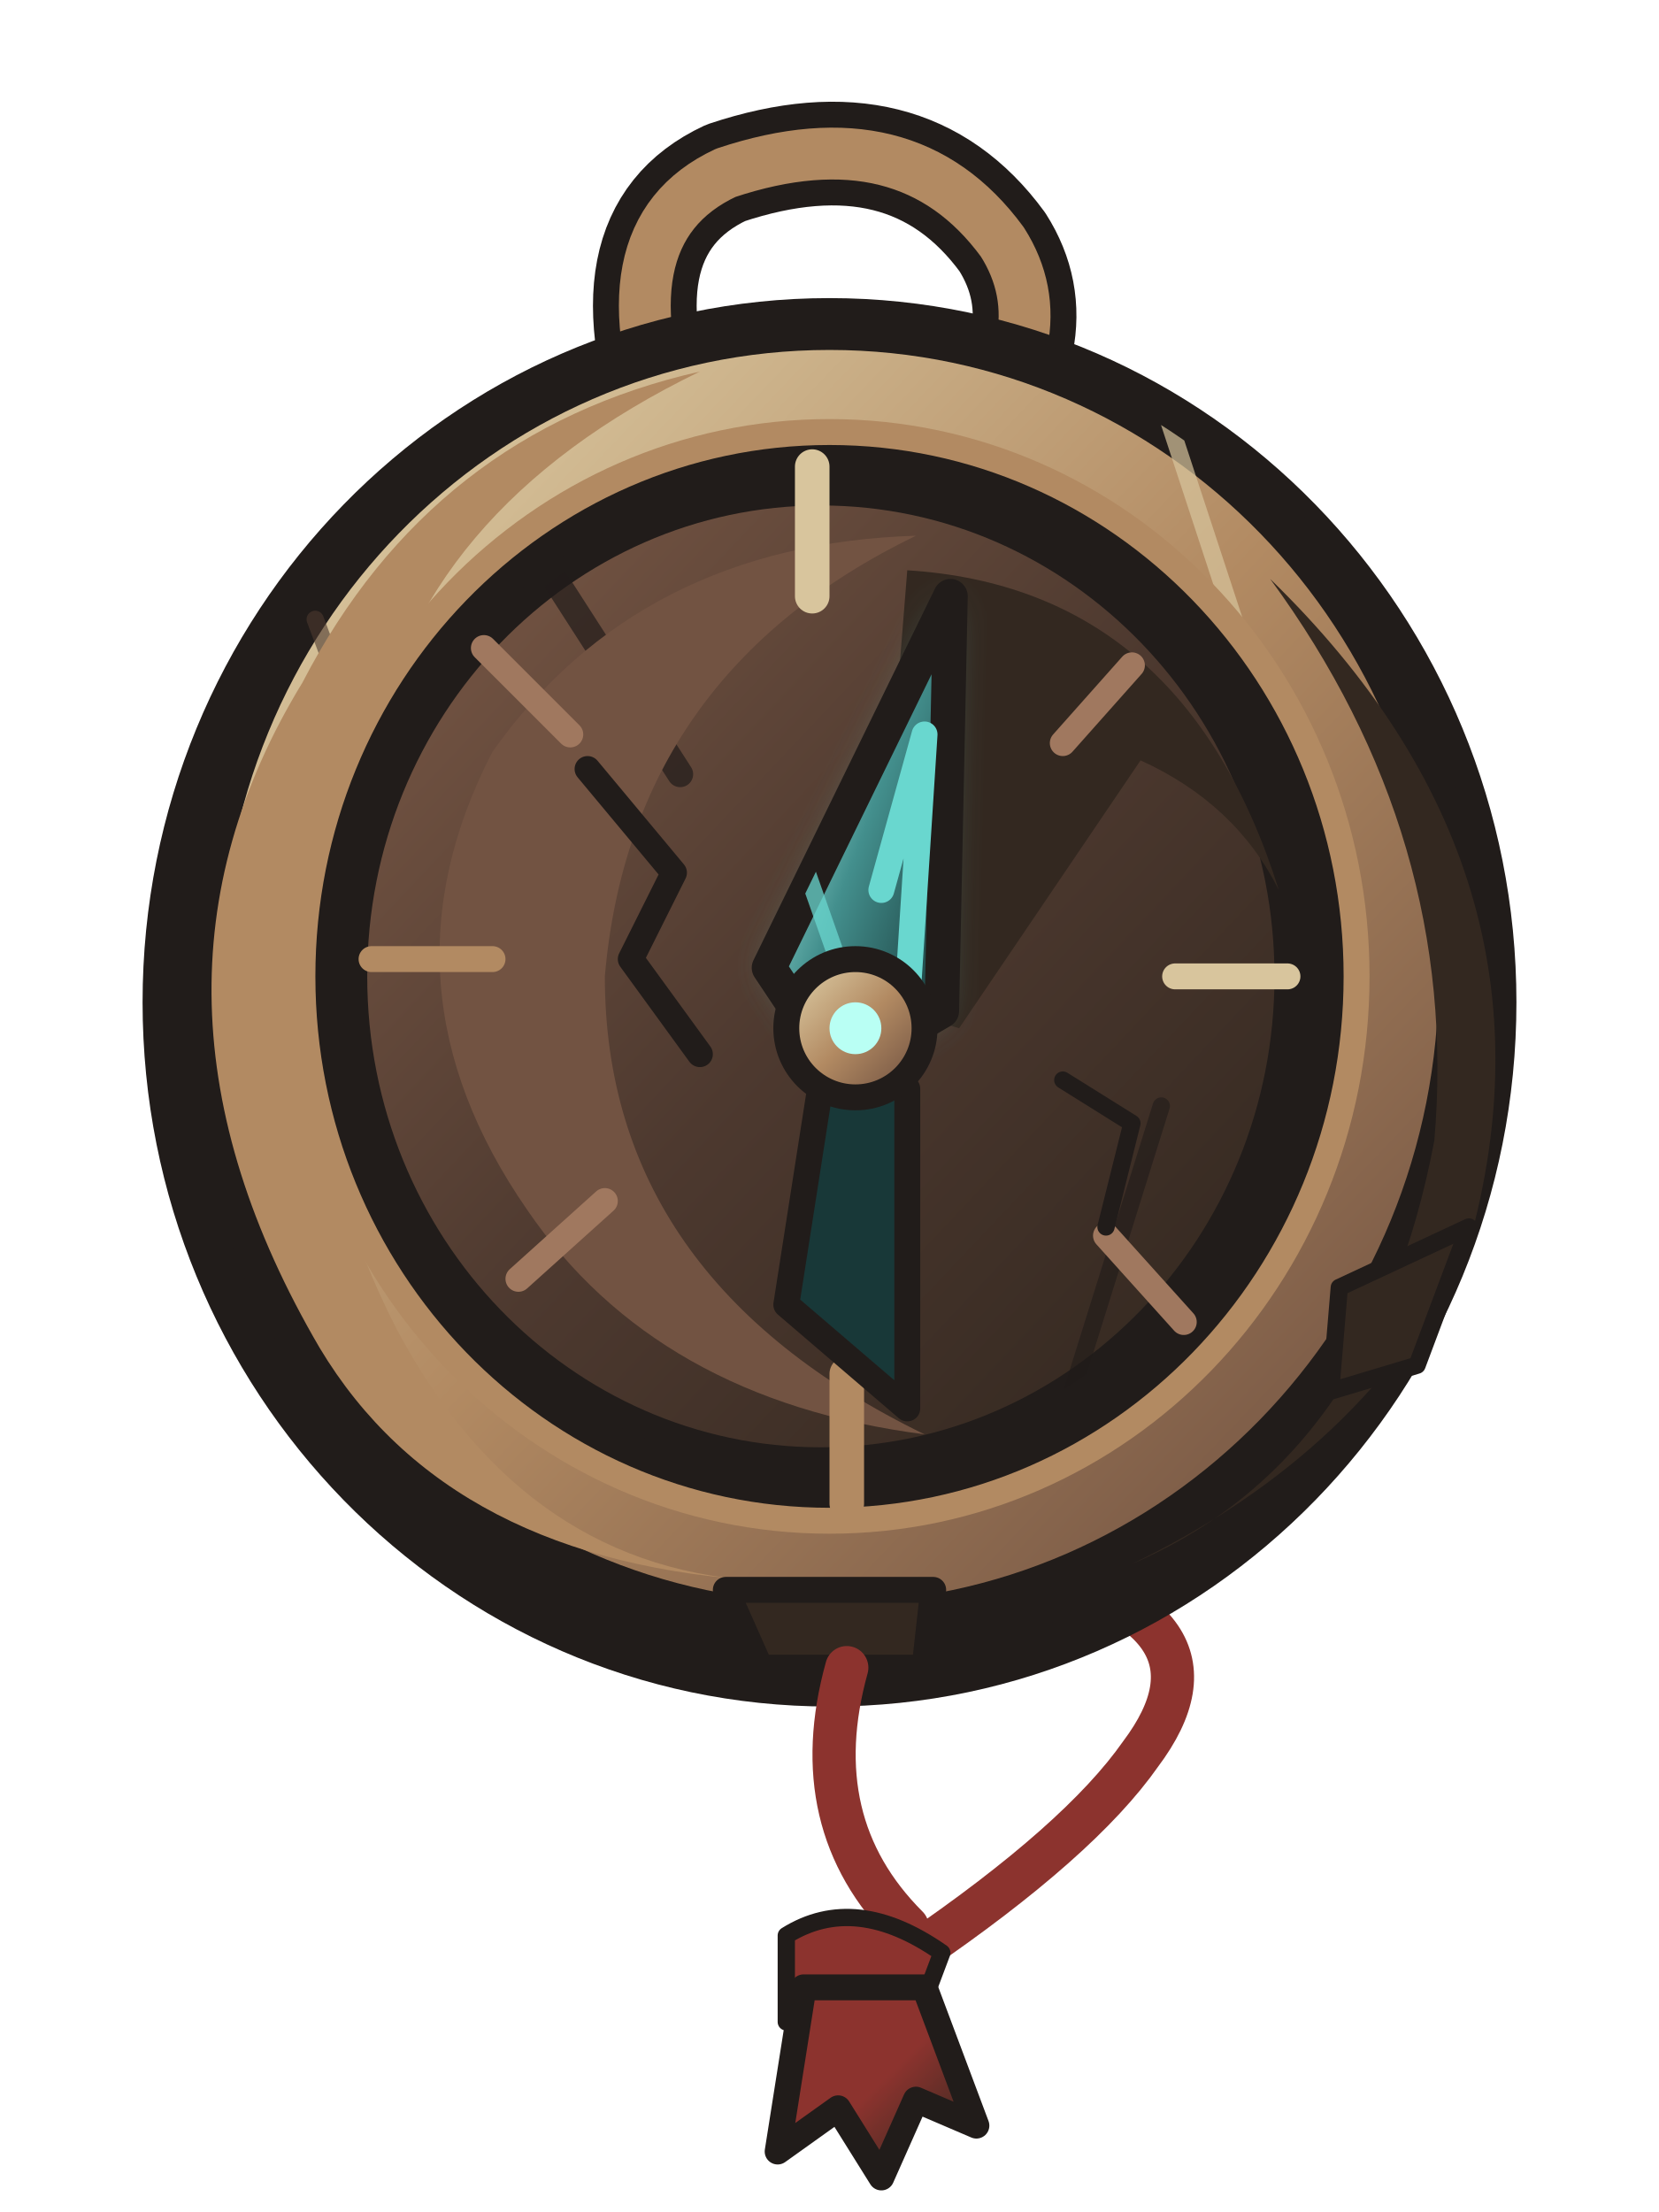
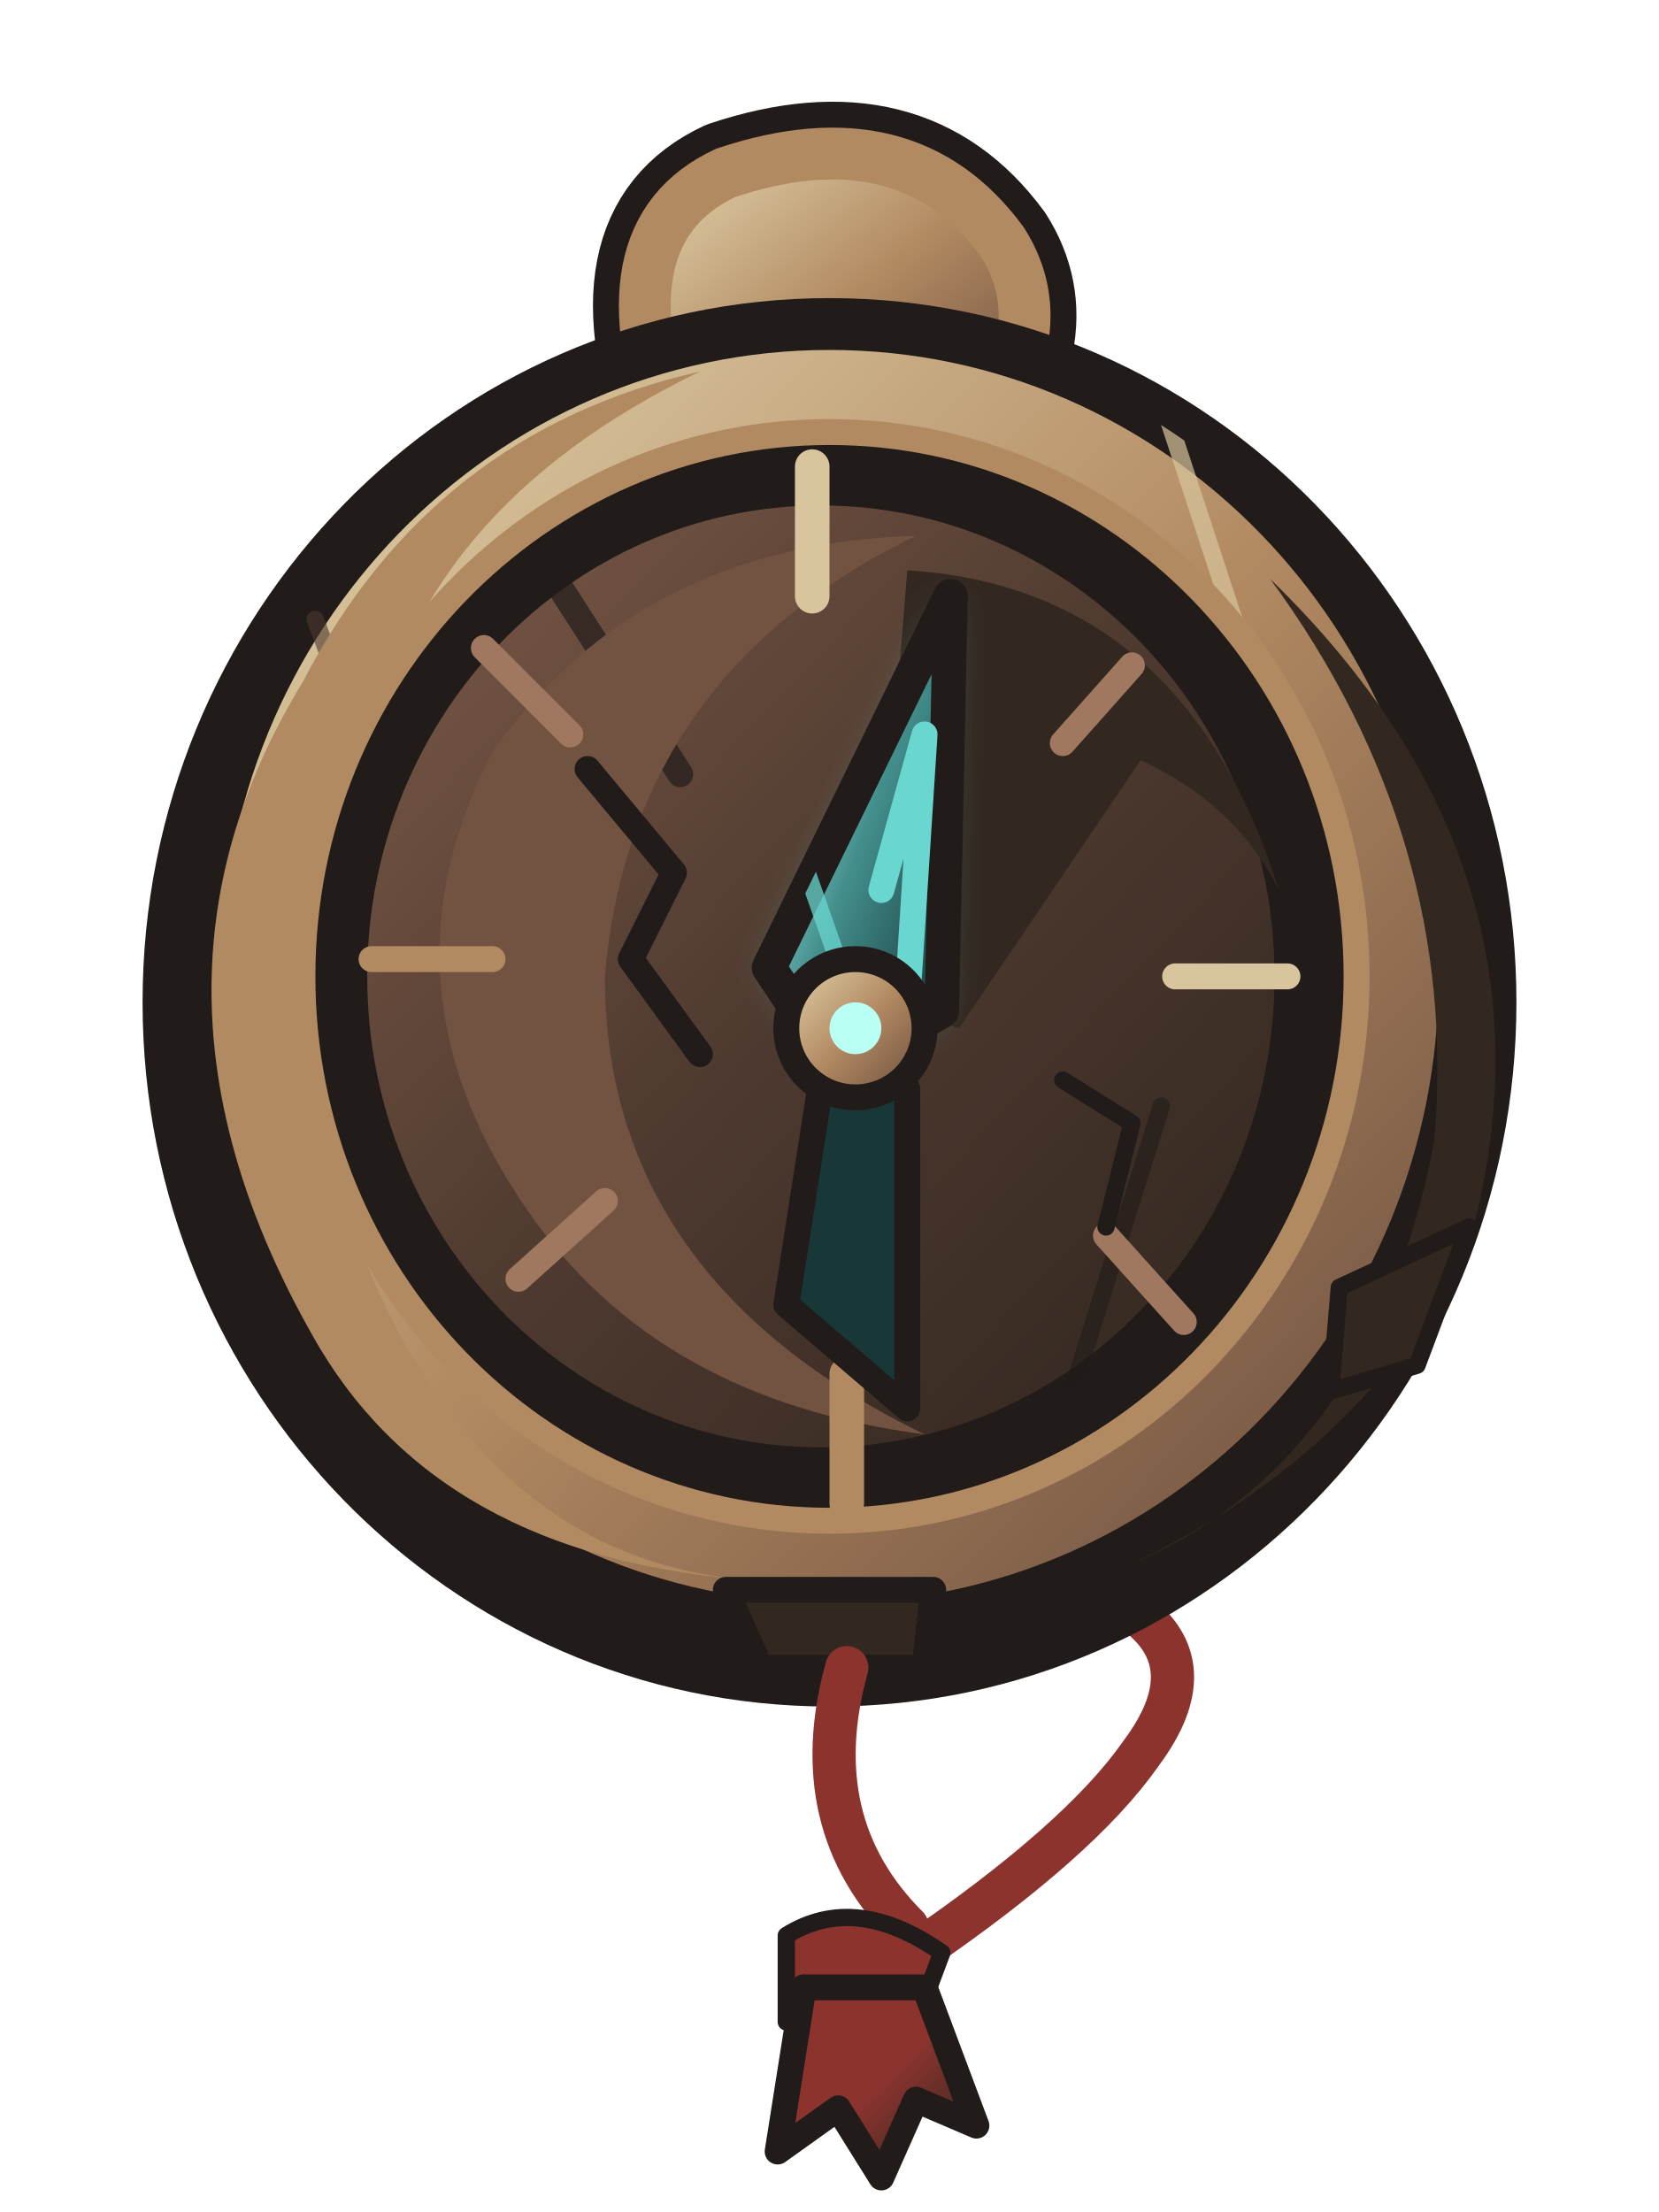
<svg xmlns="http://www.w3.org/2000/svg" width="192" height="256" viewBox="0 0 192 256">
  <defs>
    <linearGradient id="ga-gradient-0" gradientUnits="objectBoundingBox" x1="12%" y1="12%" x2="94%" y2="92%">
      <stop offset="0%" stop-color="#d8c59d" stop-opacity="1" />
      <stop offset="48%" stop-color="#b28a62" stop-opacity="1" />
      <stop offset="100%" stop-color="#725342" stop-opacity="1" />
    </linearGradient>
+     <linearGradient id="ga-gradient-1" gradientUnits="objectBoundingBox" x1="12%" y1="12%" x2="94%" y2="92%">
+       <stop offset="0%" stop-color="#d8c59d" stop-opacity="1" />
+       <stop offset="48%" stop-color="#b28a62" stop-opacity="1" />
+       <stop offset="100%" stop-color="#725342" stop-opacity="1" />
+     </linearGradient>
    <clipPath id="ga-clip-0" clipPathUnits="userSpaceOnUse">
      <ellipse cx="96" cy="113" rx="73" ry="75" />
    </clipPath>
-     <linearGradient id="ga-gradient-1" gradientUnits="objectBoundingBox" x1="12%" y1="12%" x2="94%" y2="92%">
+     <linearGradient id="ga-gradient-2" gradientUnits="objectBoundingBox" x1="12%" y1="12%" x2="94%" y2="92%">
      <stop offset="0%" stop-color="#725342" stop-opacity="1" />
      <stop offset="48%" stop-color="#4d392f" stop-opacity="1" />
      <stop offset="100%" stop-color="#332820" stop-opacity="1" />
    </linearGradient>
    <clipPath id="ga-clip-1" clipPathUnits="userSpaceOnUse">
      <ellipse cx="95" cy="113" rx="54" ry="56" />
    </clipPath>
-     <linearGradient id="ga-gradient-2" gradientUnits="objectBoundingBox" x1="12%" y1="12%" x2="94%" y2="92%">
+     <linearGradient id="ga-gradient-3" gradientUnits="objectBoundingBox" x1="12%" y1="12%" x2="94%" y2="92%">
      <stop offset="0%" stop-color="#b9fff4" stop-opacity="1" />
      <stop offset="48%" stop-color="#438f8d" stop-opacity="1" />
      <stop offset="100%" stop-color="#183838" stop-opacity="1" />
    </linearGradient>
    <filter id="ga-glow-0" filterUnits="userSpaceOnUse" x="-12" y="-12" width="216" height="280">
      <feGaussianBlur stdDeviation="2" />
    </filter>
    <clipPath id="ga-clip-2" clipPathUnits="userSpaceOnUse">
      <path d="M97 124 L89 112 L110 69 L109 117 Z" />
    </clipPath>
-     <linearGradient id="ga-gradient-3" gradientUnits="objectBoundingBox" x1="12%" y1="12%" x2="94%" y2="92%">
+     <linearGradient id="ga-gradient-4" gradientUnits="objectBoundingBox" x1="12%" y1="12%" x2="94%" y2="92%">
      <stop offset="0%" stop-color="#d8c59d" stop-opacity="1" />
      <stop offset="48%" stop-color="#b28a62" stop-opacity="1" />
      <stop offset="100%" stop-color="#725342" stop-opacity="1" />
    </linearGradient>
-     <linearGradient id="ga-gradient-4" gradientUnits="objectBoundingBox" x1="12%" y1="12%" x2="94%" y2="92%">
+     <linearGradient id="ga-gradient-5" gradientUnits="objectBoundingBox" x1="12%" y1="12%" x2="94%" y2="92%">
      <stop offset="0%" stop-color="#8c332e" stop-opacity="1" />
      <stop offset="48%" stop-color="#8c332e" stop-opacity="1" />
      <stop offset="100%" stop-color="#332820" stop-opacity="1" />
    </linearGradient>
    <clipPath id="ga-clip-3" clipPathUnits="userSpaceOnUse">
      <path d="M93 230 L90 249 L97 244 L102 252 L106 243 L113 246 L107 230 Z" />
    </clipPath>
  </defs>
  <path id="rear_cord" d="M117 181 Q144 187 132 203 Q125 213 106 226" fill="none" stroke="#8c332e" stroke-width="5" stroke-linecap="round" stroke-linejoin="round" opacity="1" />
  <path id="suspension_loop" d="M78 51 Q69 27 84 20 Q105 13 116 28 Q123 39 111 53" fill="none" stroke="#211c1a" stroke-width="12" stroke-linecap="round" stroke-linejoin="round" opacity="1" />
-   <path id="suspension_loop_metal" d="M78 51 Q69 27 84 20 Q105 13 116 28 Q123 39 111 53" fill="none" stroke="#b28a62" stroke-width="6" stroke-linecap="round" stroke-linejoin="round" opacity="1" />
+   <path id="suspension_loop_metal" d="M78 51 Q69 27 84 20 Q105 13 116 28 Q123 39 111 53" fill="url(#ga-gradient-0)" stroke="#b28a62" stroke-width="6" stroke-linecap="round" stroke-linejoin="round" opacity="1" />
  <ellipse id="shadow_disc" cx="96" cy="116" rx="77" ry="79" fill="#211c1a" stroke="#211c1a" stroke-width="5" stroke-linecap="round" stroke-linejoin="round" opacity="1" />
-   <ellipse id="bronze_frame" cx="96" cy="113" rx="73" ry="75" fill="url(#ga-gradient-0)" stroke="#211c1a" stroke-width="5" stroke-linecap="round" stroke-linejoin="round" opacity="1" />
+   <ellipse id="bronze_frame" cx="96" cy="113" rx="73" ry="75" fill="url(#ga-gradient-1)" stroke="#211c1a" stroke-width="5" stroke-linecap="round" stroke-linejoin="round" opacity="1" />
  <g clip-path="url(#ga-clip-0)">
    <path d="M 36.48 71.68 L 48 102.4" fill="none" stroke="#4d392f" stroke-width="2" stroke-opacity="0.6" stroke-linecap="round" />
    <path d="M 134.4 46.08 L 147.84 87.04" fill="none" stroke="#d8c59d" stroke-width="2" stroke-opacity="0.7" stroke-linecap="round" />
    <path d="M 151.68 166.4 L 144 199.68" fill="none" stroke="#332820" stroke-width="2" stroke-opacity="0.7" stroke-linecap="round" />
  </g>
  <path id="outer_bronze_plane" d="M35 79 Q50 50 81 43 Q48 59 43 88 Q29 121 46 154 Q61 182 89 183 Q52 181 37 156 Q13 115 35 79 Z" fill="#b28a62" stroke="none" stroke-width="2" stroke-linecap="round" stroke-linejoin="round" opacity="1" />
  <path id="right_bezel_shadow" d="M147 67 Q169 97 166 132 Q159 169 131 181 Q158 168 170 144 Q182 101 147 67 Z" fill="#332820" stroke="none" stroke-width="2" stroke-linecap="round" stroke-linejoin="round" opacity="1" />
  <ellipse id="dark_ring_liner" cx="96" cy="113" rx="61" ry="63" fill="#211c1a" stroke="#b28a62" stroke-width="3" stroke-linecap="round" stroke-linejoin="round" opacity="1" />
-   <ellipse id="dial_stone" cx="95" cy="113" rx="54" ry="56" fill="url(#ga-gradient-1)" stroke="#211c1a" stroke-width="3" stroke-linecap="round" stroke-linejoin="round" opacity="1" />
+   <ellipse id="dial_stone" cx="95" cy="113" rx="54" ry="56" fill="url(#ga-gradient-2)" stroke="#211c1a" stroke-width="3" stroke-linecap="round" stroke-linejoin="round" opacity="1" />
  <g clip-path="url(#ga-clip-1)">
    <path d="M 55.68 53.76 L 78.72 89.6" fill="none" stroke="#211c1a" stroke-width="3" stroke-opacity="0.7" stroke-linecap="round" />
    <path d="M 134.4 128 L 115.2 189.44" fill="none" stroke="#211c1a" stroke-width="2" stroke-opacity="0.6" stroke-linecap="round" />
    <path d="M 61.44 197.12 L 86.4 212.48" fill="none" stroke="#b28a62" stroke-width="2" stroke-opacity="0.65" stroke-linecap="round" />
  </g>
  <path id="dial_shaded_plane" d="M57 87 Q74 63 106 62 Q73 78 70 113 Q70 148 107 166 Q76 162 61 140 Q43 114 57 87 Z" fill="#725342" stroke="none" stroke-width="2" stroke-linecap="round" stroke-linejoin="round" opacity="1" />
  <path id="dial_quadrant" d="M105 66 Q137 68 148 103 Q143 93 132 88 L111 119 L101 116 Z" fill="#332820" stroke="none" stroke-width="2" stroke-linecap="round" stroke-linejoin="round" opacity="1" />
  <path id="compass_tick_n" d="M94 54 L94 69" fill="none" stroke="#d8c59d" stroke-width="4" stroke-linecap="round" stroke-linejoin="round" opacity="1" />
  <path id="compass_tick_s" d="M98 159 L98 174" fill="none" stroke="#b28a62" stroke-width="4" stroke-linecap="round" stroke-linejoin="round" opacity="1" />
  <path id="compass_tick_w" d="M43 111 L57 111" fill="none" stroke="#b28a62" stroke-width="3" stroke-linecap="round" stroke-linejoin="round" opacity="1" />
  <path id="compass_tick_e" d="M136 113 L149 113" fill="none" stroke="#d8c59d" stroke-width="3" stroke-linecap="round" stroke-linejoin="round" opacity="1" />
  <path id="copper_diagonal_marks" d="M56 75 L66 85 M131 77 L123 86 M60 148 L70 139 M128 143 L137 153" fill="none" stroke="#a0785f" stroke-width="3" stroke-linecap="round" stroke-linejoin="round" opacity="1" />
  <path id="stone_crack_a" d="M68 89 L78 101 L73 111 L81 122" fill="none" stroke="#211c1a" stroke-width="3" stroke-linecap="round" stroke-linejoin="round" opacity="1" />
  <path id="stone_crack_b" d="M123 125 L131 130 L128 142" fill="none" stroke="#211c1a" stroke-width="2" stroke-linecap="round" stroke-linejoin="round" opacity="1" />
  <path id="needle_lower" d="M96 119 L91 151 L105 163 L105 126 Z" fill="#183838" stroke="#211c1a" stroke-width="3" stroke-linecap="round" stroke-linejoin="round" opacity="1" />
  <path d="M97 124 L89 112 L110 69 L109 117 Z" fill="#69d7cf" stroke="none" opacity="0.4" filter="url(#ga-glow-0)" />
-   <path id="needle_top" d="M97 124 L89 112 L110 69 L109 117 Z" fill="url(#ga-gradient-2)" stroke="#211c1a" stroke-width="4" stroke-linecap="round" stroke-linejoin="round" opacity="1" />
+   <path id="needle_top" d="M97 124 L89 112 L110 69 L109 117 Z" fill="url(#ga-gradient-3)" stroke="#211c1a" stroke-width="4" stroke-linecap="round" stroke-linejoin="round" opacity="1" />
  <g clip-path="url(#ga-clip-2)">
    <path d="M 76.8 53.76 L 105.6 135.68" fill="none" stroke="#69d7cf" stroke-width="2" stroke-opacity="0.75" stroke-linecap="round" />
  </g>
  <path id="needle_glint" d="M102 103 L107 85 L105 116" fill="none" stroke="#69d7cf" stroke-width="3" stroke-linecap="round" stroke-linejoin="round" opacity="1" />
-   <ellipse id="needle_pivot" cx="99" cy="119" rx="8" ry="8" fill="url(#ga-gradient-3)" stroke="#211c1a" stroke-width="3" stroke-linecap="round" stroke-linejoin="round" opacity="1" />
+   <ellipse id="needle_pivot" cx="99" cy="119" rx="8" ry="8" fill="url(#ga-gradient-4)" stroke="#211c1a" stroke-width="3" stroke-linecap="round" stroke-linejoin="round" opacity="1" />
  <ellipse id="needle_pivot_core" cx="99" cy="119" rx="3" ry="3" fill="#b9fff4" stroke="none" stroke-width="2" stroke-linecap="round" stroke-linejoin="round" opacity="1" />
  <path id="frame_chip" d="M155 149 L170 142 L164 158 L154 161 Z" fill="#332820" stroke="#211c1a" stroke-width="2" stroke-linecap="round" stroke-linejoin="round" opacity="1" />
  <path id="socket_lower" d="M84 184 L108 184 L107 193 L88 193 Z" fill="#332820" stroke="#211c1a" stroke-width="3" stroke-linecap="round" stroke-linejoin="round" opacity="1" />
  <path id="red_cord" d="M98 193 Q93 211 105 223 L96 229" fill="none" stroke="#8c332e" stroke-width="5" stroke-linecap="round" stroke-linejoin="round" opacity="1" />
  <path id="tassel_knot" d="M91 224 Q99 219 109 226 L106 234 L91 234 Z" fill="#8c332e" stroke="#211c1a" stroke-width="2" stroke-linecap="round" stroke-linejoin="round" opacity="1" />
-   <path id="tassel_fringe" d="M93 230 L90 249 L97 244 L102 252 L106 243 L113 246 L107 230 Z" fill="url(#ga-gradient-4)" stroke="#211c1a" stroke-width="3" stroke-linecap="round" stroke-linejoin="round" opacity="1" />
+   <path id="tassel_fringe" d="M93 230 L90 249 L97 244 L102 252 L106 243 L113 246 L107 230 Z" fill="url(#ga-gradient-5)" stroke="#211c1a" stroke-width="3" stroke-linecap="round" stroke-linejoin="round" opacity="1" />
  <g clip-path="url(#ga-clip-3)">
    <path d="M 61.44 89.6 L 53.76 217.6" fill="none" stroke="#b28a62" stroke-width="2" stroke-opacity="0.6" stroke-linecap="round" />
    <path d="M 122.88 94.72 L 138.24 217.6" fill="none" stroke="#4d392f" stroke-width="2" stroke-opacity="0.6" stroke-linecap="round" />
  </g>
</svg>
